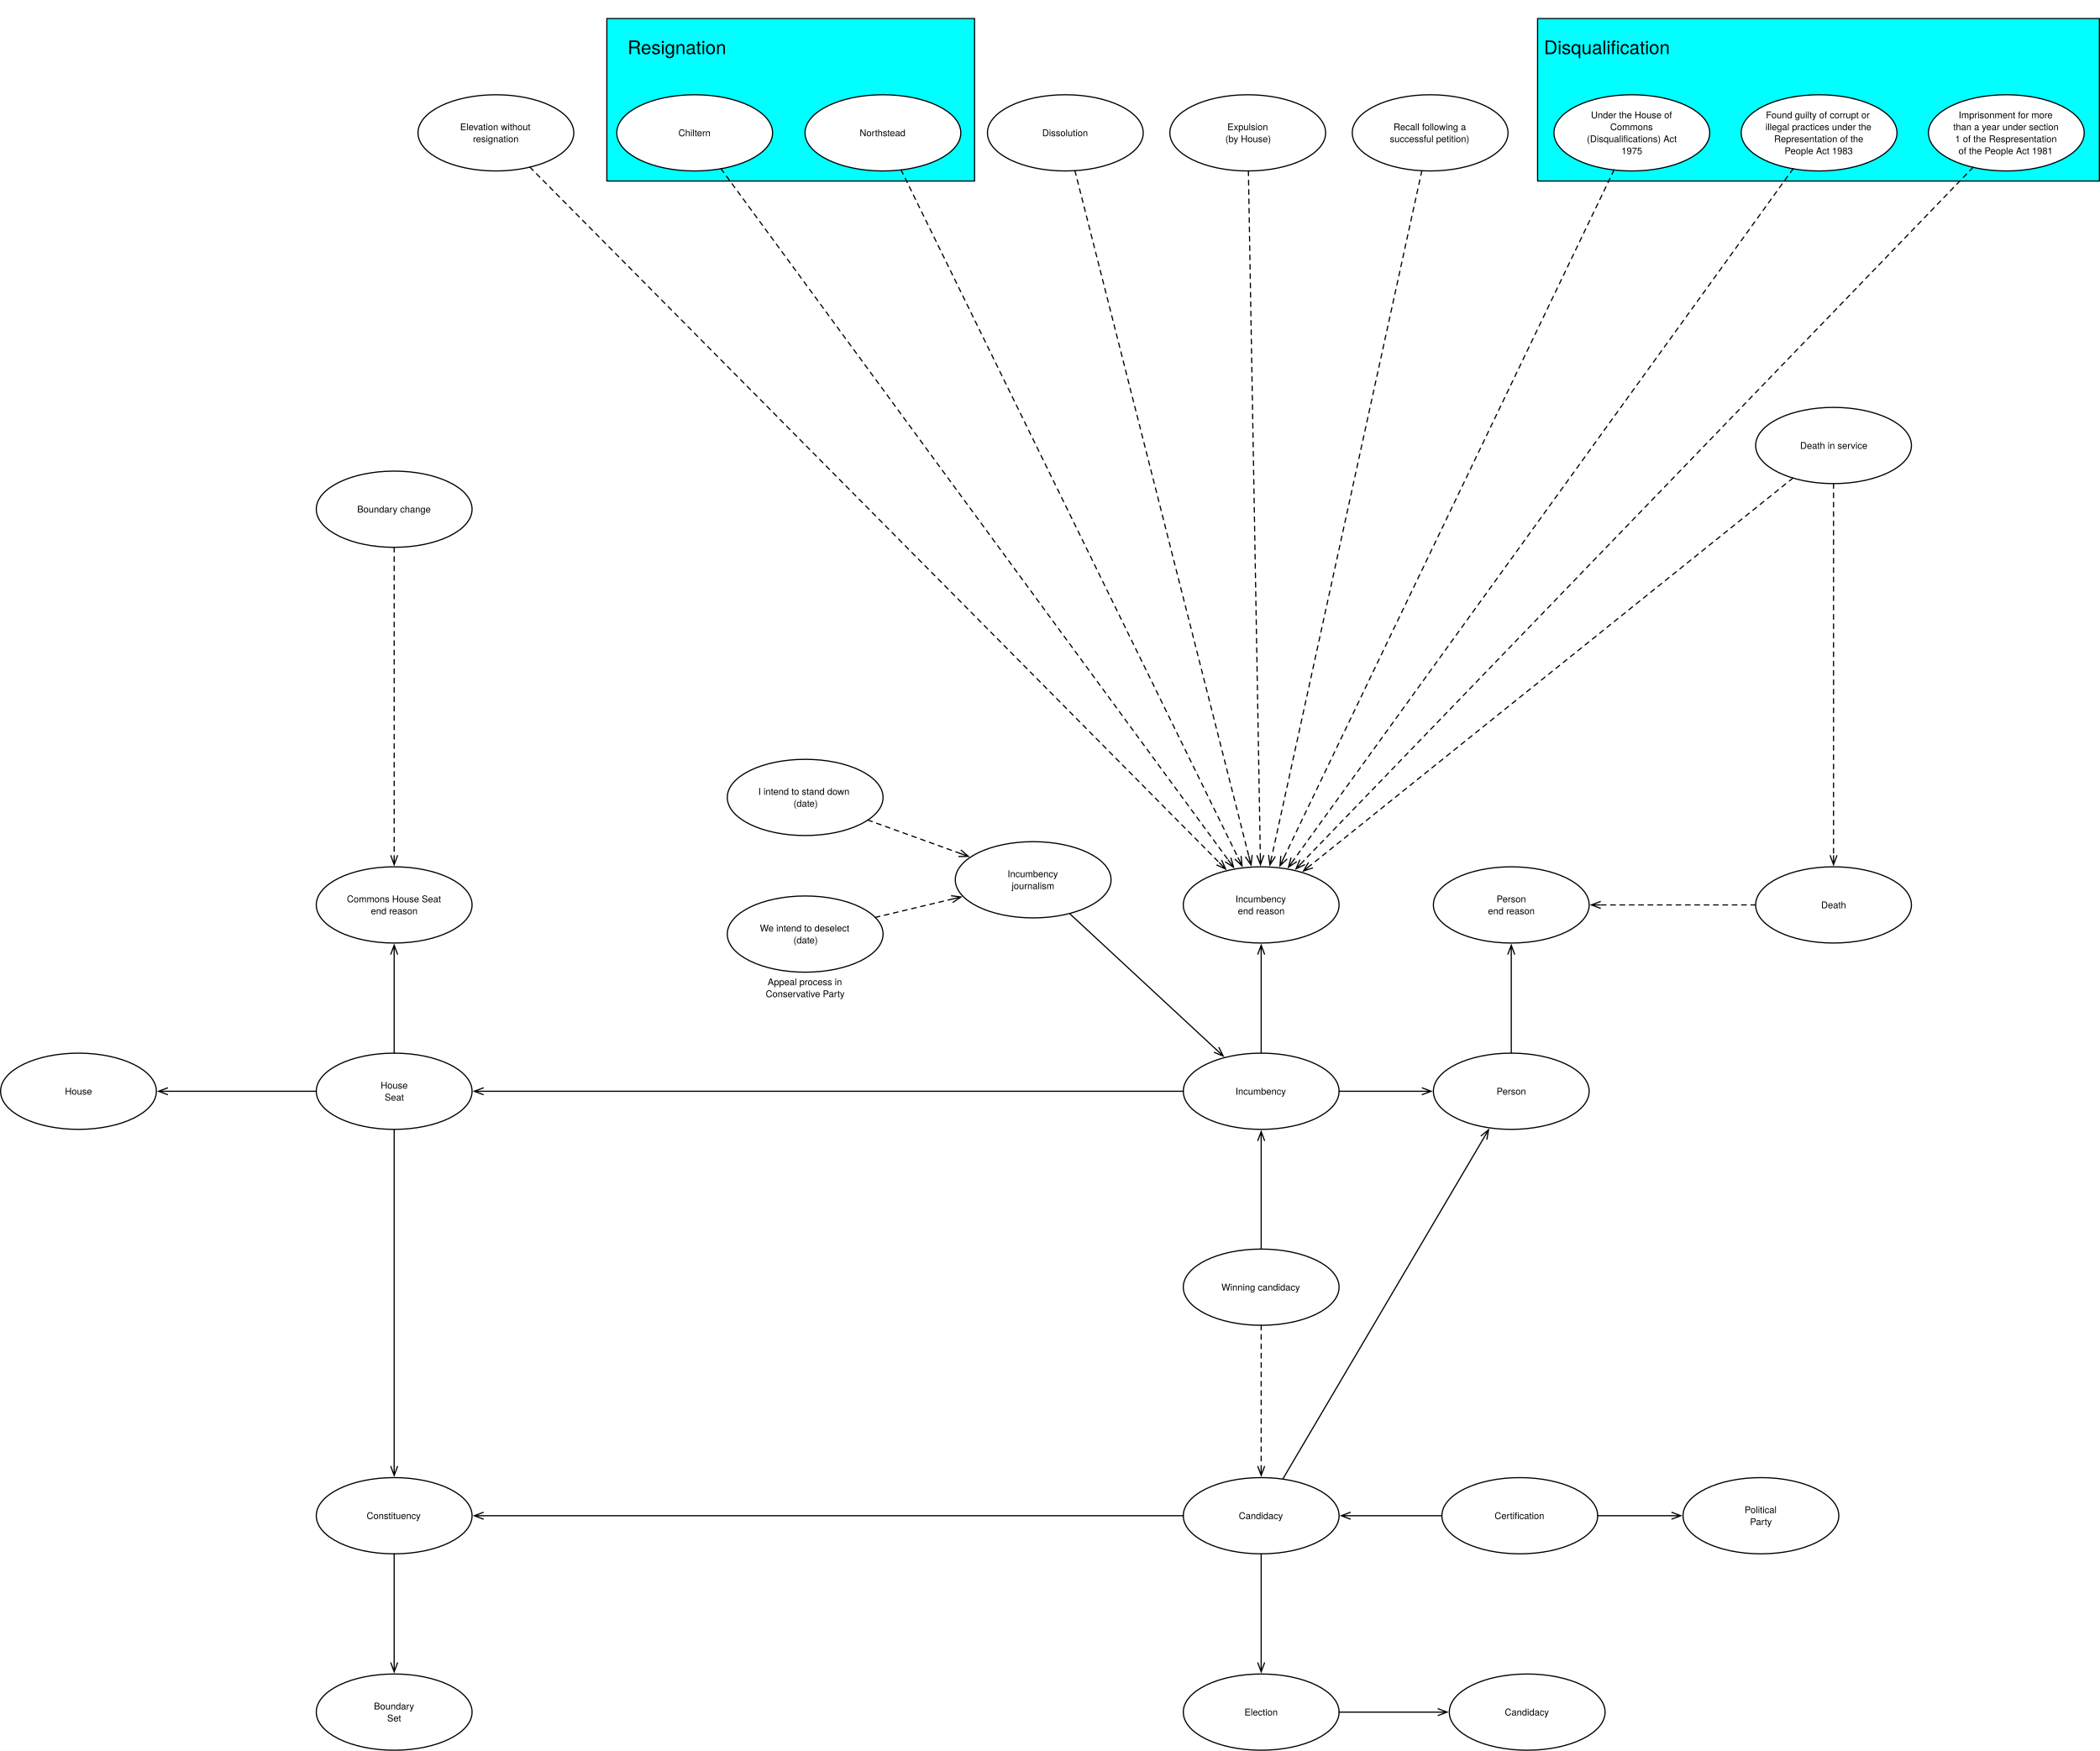
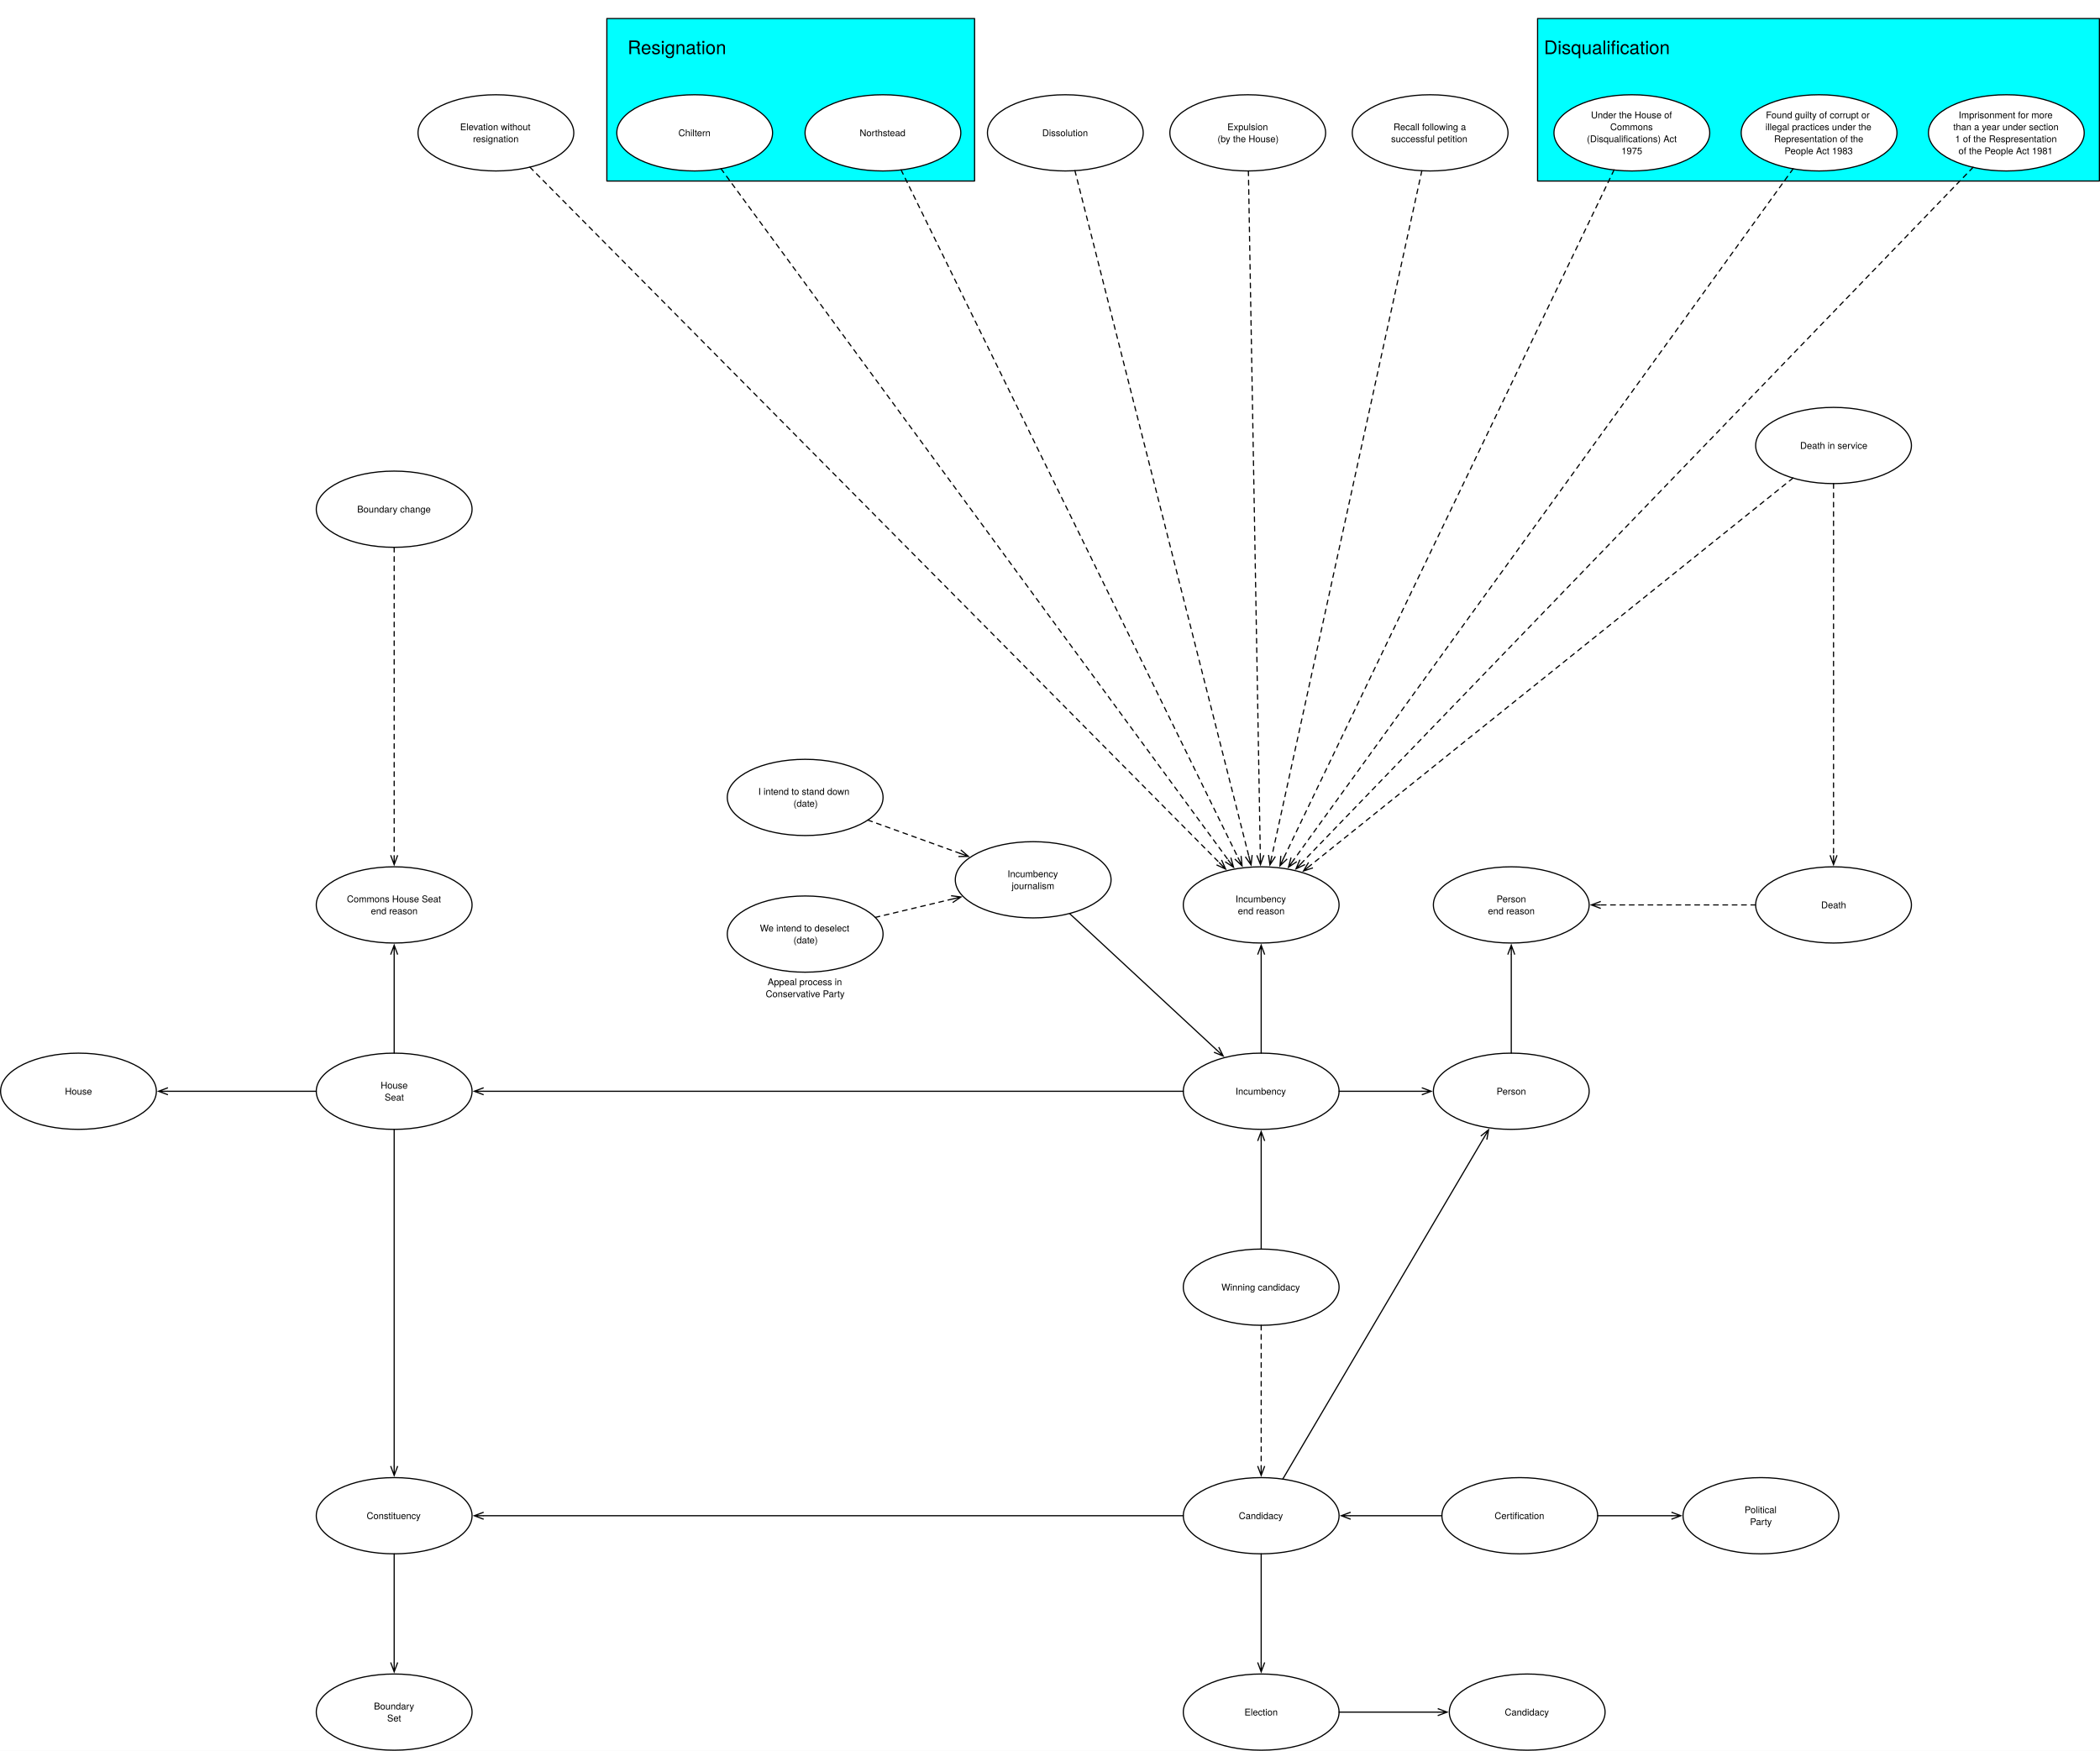
<svg xmlns="http://www.w3.org/2000/svg" version="1.1" viewBox="-846.5 -579 1796 1497.697" width="1796" height="1497.697">
  <defs>
    <marker orient="auto" overflow="visible" markerUnits="strokeWidth" id="StickArrow_Marker" stroke-linejoin="miter" stroke-miterlimit="10" viewBox="-1 -4 10 8" markerWidth="10" markerHeight="8" color="black">
      <g>
        <path d="M 8 0 L 0 0 M 0 -3 L 8 0 L 0 3" fill="none" stroke="currentColor" stroke-width="1" />
      </g>
    </marker>
  </defs>
  <g id="Canvas_1" stroke-opacity="1" stroke-dasharray="none" fill="none" stroke="none" fill-opacity="1">
    <rect fill="white" x="-846.5" y="-579" width="1796" height="1497.697" />
    <g id="Canvas_1_Layer_1">
      <g id="Graphic_76">
        <rect x="468.5" y="-563.148" width="480.5" height="139" fill="aqua" />
        <rect x="468.5" y="-563.148" width="480.5" height="139" stroke="black" stroke-linecap="round" stroke-linejoin="round" stroke-width="1" />
      </g>
      <g id="Graphic_67">
        <rect x="-327.5" y="-563.148" width="314.5" height="139" fill="aqua" />
        <rect x="-327.5" y="-563.148" width="314.5" height="139" stroke="black" stroke-linecap="round" stroke-linejoin="round" stroke-width="1" />
      </g>
      <g id="Graphic_2">
        <ellipse cx="446" cy="354.5" rx="66.614" ry="32.598" fill="white" />
        <ellipse cx="446" cy="354.5" rx="66.614" ry="32.598" stroke="black" stroke-linecap="round" stroke-linejoin="round" stroke-width="1" />
        <text transform="translate(397.7087 349.388)" fill="black">
          <tspan font-family="Helvetica Neue" font-size="8" fill="black" x="35.699" y="8">Person</tspan>
        </text>
      </g>
      <g id="Graphic_4">
        <ellipse cx="232.114" cy="354.5" rx="66.614" ry="32.598" fill="white" />
        <ellipse cx="232.114" cy="354.5" rx="66.614" ry="32.598" stroke="black" stroke-linecap="round" stroke-linejoin="round" stroke-width="1" />
        <text transform="translate(183.8228 349.388)" fill="black">
          <tspan font-family="Helvetica Neue" font-size="8" fill="black" x="26.355" y="8">Incumbency</tspan>
        </text>
      </g>
      <g id="Graphic_5">
        <ellipse cx="-509.386" cy="354.5" rx="66.614" ry="32.598" fill="white" />
        <ellipse cx="-509.386" cy="354.5" rx="66.614" ry="32.598" stroke="black" stroke-linecap="round" stroke-linejoin="round" stroke-width="1" />
        <text transform="translate(-557.6772 344.276)" fill="black">
          <tspan font-family="Helvetica Neue" font-size="8" fill="black" x="36.735" y="8">House</tspan>
          <tspan font-family="Helvetica Neue" font-size="8" fill="black" x="40.143" y="18.224">Seat</tspan>
        </text>
      </g>
      <g id="Graphic_6">
        <ellipse cx="-779.386" cy="354.5" rx="66.614" ry="32.598" fill="white" />
        <ellipse cx="-779.386" cy="354.5" rx="66.614" ry="32.598" stroke="black" stroke-linecap="round" stroke-linejoin="round" stroke-width="1" />
        <text transform="translate(-827.6772 349.388)" fill="black">
          <tspan font-family="Helvetica Neue" font-size="8" fill="black" x="36.735" y="8">House</tspan>
        </text>
      </g>
      <g id="Line_7">
        <line x1="298.728" y1="354.5" x2="369.486" y2="354.5" marker-end="url(#StickArrow_Marker)" stroke="black" stroke-linecap="round" stroke-linejoin="round" stroke-width="1" />
      </g>
      <g id="Line_8">
        <line x1="165.5" y1="354.5" x2="-432.872" y2="354.5" marker-end="url(#StickArrow_Marker)" stroke="black" stroke-linecap="round" stroke-linejoin="round" stroke-width="1" />
      </g>
      <g id="Line_9">
        <line x1="-576" y1="354.5" x2="-702.872" y2="354.5" marker-end="url(#StickArrow_Marker)" stroke="black" stroke-linecap="round" stroke-linejoin="round" stroke-width="1" />
      </g>
      <g id="Graphic_10">
        <ellipse cx="-509.386" cy="717.598" rx="66.614" ry="32.598" fill="white" />
        <ellipse cx="-509.386" cy="717.598" rx="66.614" ry="32.598" stroke="black" stroke-linecap="round" stroke-linejoin="round" stroke-width="1" />
        <text transform="translate(-557.6772 712.4864)" fill="black">
          <tspan font-family="Helvetica Neue" font-size="8" fill="black" x="24.731" y="8">Constituency</tspan>
        </text>
      </g>
      <g id="Line_11">
        <line x1="-509.386" y1="387.098" x2="-509.386" y2="675.1" marker-end="url(#StickArrow_Marker)" stroke="black" stroke-linecap="round" stroke-linejoin="round" stroke-width="1" />
      </g>
      <g id="Graphic_12">
        <ellipse cx="-509.386" cy="885.598" rx="66.614" ry="32.598" fill="white" />
        <ellipse cx="-509.386" cy="885.598" rx="66.614" ry="32.598" stroke="black" stroke-linecap="round" stroke-linejoin="round" stroke-width="1" />
        <text transform="translate(-557.6772 875.3744)" fill="black">
          <tspan font-family="Helvetica Neue" font-size="8" fill="black" x="30.955" y="8">Boundary</tspan>
          <tspan font-family="Helvetica Neue" font-size="8" fill="black" x="42.291" y="18.224">Set</tspan>
        </text>
      </g>
      <g id="Line_13">
        <line x1="-509.386" y1="750.197" x2="-509.386" y2="843.1" marker-end="url(#StickArrow_Marker)" stroke="black" stroke-linecap="round" stroke-linejoin="round" stroke-width="1" />
      </g>
      <g id="Graphic_16">
        <ellipse cx="232.114" cy="522.098" rx="66.614" ry="32.598" fill="white" />
        <ellipse cx="232.114" cy="522.098" rx="66.614" ry="32.598" stroke="black" stroke-linecap="round" stroke-linejoin="round" stroke-width="1" />
        <text transform="translate(183.8228 516.9864)" fill="black">
          <tspan font-family="Helvetica Neue" font-size="8" fill="black" x="14.283" y="8">Winning candidacy</tspan>
        </text>
      </g>
      <g id="Line_17">
        <line x1="232.114" y1="554.697" x2="232.114" y2="675.1" marker-end="url(#StickArrow_Marker)" stroke="black" stroke-linecap="round" stroke-linejoin="round" stroke-dasharray="4.0,4.0" stroke-width="1" />
      </g>
      <g id="Line_18">
        <line x1="232.114" y1="489.5" x2="232.114" y2="396.998" marker-end="url(#StickArrow_Marker)" stroke="black" stroke-linecap="round" stroke-linejoin="round" stroke-width="1" />
      </g>
      <g id="Graphic_20">
        <ellipse cx="232.114" cy="195.098" rx="66.614" ry="32.598" fill="white" />
        <ellipse cx="232.114" cy="195.098" rx="66.614" ry="32.598" stroke="black" stroke-linecap="round" stroke-linejoin="round" stroke-width="1" />
        <text transform="translate(183.8228 184.8744)" fill="black">
          <tspan font-family="Helvetica Neue" font-size="8" fill="black" x="26.355" y="8">Incumbency</tspan>
          <tspan font-family="Helvetica Neue" font-size="8" fill="black" x="28.359" y="18.224">end reason</tspan>
        </text>
      </g>
      <g id="Line_21">
        <line x1="232.114" y1="321.902" x2="232.114" y2="237.597" marker-end="url(#StickArrow_Marker)" stroke="black" stroke-linecap="round" stroke-linejoin="round" stroke-width="1" />
      </g>
      <g id="Graphic_22">
        <ellipse cx="-252.386" cy="-465.352" rx="66.614" ry="32.598" fill="white" />
        <ellipse cx="-252.386" cy="-465.352" rx="66.614" ry="32.598" stroke="black" stroke-linecap="round" stroke-linejoin="round" stroke-width="1" />
        <text transform="translate(-300.6772 -470.4644)" fill="black">
          <tspan font-family="Helvetica Neue" font-size="8" fill="black" x="34.367" y="8">Chiltern</tspan>
        </text>
      </g>
      <g id="Line_24">
        <line x1="-229.873" y1="-434.664" x2="203.746" y2="156.427" marker-end="url(#StickArrow_Marker)" stroke="black" stroke-linecap="round" stroke-linejoin="round" stroke-dasharray="4.0,4.0" stroke-width="1" />
      </g>
      <g id="Graphic_25">
        <ellipse cx="-91.386" cy="-465.352" rx="66.614" ry="32.598" fill="white" />
        <ellipse cx="-91.386" cy="-465.352" rx="66.614" ry="32.598" stroke="black" stroke-linecap="round" stroke-linejoin="round" stroke-width="1" />
        <text transform="translate(-139.6772 -470.4644)" fill="black">
          <tspan font-family="Helvetica Neue" font-size="8" fill="black" x="28.363" y="8">Northstead</tspan>
        </text>
      </g>
      <g id="Line_26">
        <line x1="-75.856" y1="-433.647" x2="212.23" y2="154.503" marker-end="url(#StickArrow_Marker)" stroke="black" stroke-linecap="round" stroke-linejoin="round" stroke-dasharray="4.0,4.0" stroke-width="1" />
      </g>
      <g id="Graphic_27">
        <ellipse cx="64.614" cy="-465.352" rx="66.614" ry="32.598" fill="white" />
        <ellipse cx="64.614" cy="-465.352" rx="66.614" ry="32.598" stroke="black" stroke-linecap="round" stroke-linejoin="round" stroke-width="1" />
        <text transform="translate(16.32284 -470.4644)" fill="black">
          <tspan font-family="Helvetica Neue" font-size="8" fill="black" x="28.511" y="8">Dissolution</tspan>
        </text>
      </g>
      <g id="Line_28">
        <line x1="72.819" y1="-433.001" x2="221.476" y2="153.151" marker-end="url(#StickArrow_Marker)" stroke="black" stroke-linecap="round" stroke-linejoin="round" stroke-dasharray="4.0,4.0" stroke-width="1" />
      </g>
      <g id="Graphic_29">
        <ellipse cx="220.614" cy="-465.352" rx="66.614" ry="32.598" fill="white" />
        <ellipse cx="220.614" cy="-465.352" rx="66.614" ry="32.598" stroke="black" stroke-linecap="round" stroke-linejoin="round" stroke-width="1" />
        <text transform="translate(172.3228 -475.5764)" fill="black">
          <tspan font-family="Helvetica Neue" font-size="8" fill="black" x="30.883" y="8">Expulsion</tspan>
-           <tspan font-family="Helvetica Neue" font-size="8" fill="black" x="29.179" y="18.224">(by House)</tspan>
+           <tspan font-family="Helvetica Neue" font-size="8" fill="black" x="22.435" y="18.224">(by the House)</tspan>
        </text>
      </g>
      <g id="Line_30">
        <line x1="221.182" y1="-432.755" x2="231.374" y2="152.603" marker-end="url(#StickArrow_Marker)" stroke="black" stroke-linecap="round" stroke-linejoin="round" stroke-dasharray="4.0,4.0" stroke-width="1" />
      </g>
      <g id="Graphic_31">
        <ellipse cx="549.114" cy="-465.352" rx="66.614" ry="32.598" fill="white" />
        <ellipse cx="549.114" cy="-465.352" rx="66.614" ry="32.598" stroke="black" stroke-linecap="round" stroke-linejoin="round" stroke-width="1" />
        <text transform="translate(500.8228 -485.8004)" fill="black">
          <tspan font-family="Helvetica Neue" font-size="8" fill="black" x="13.323" y="8">Under the House of </tspan>
          <tspan font-family="Helvetica Neue" font-size="8" fill="black" x="29.763" y="18.224">Commons </tspan>
          <tspan font-family="Helvetica Neue" font-size="8" fill="black" x="9.847" y="28.448">(Disqualifications) Act </tspan>
          <tspan font-family="Helvetica Neue" font-size="8" fill="black" x="39.395" y="38.672">1975</tspan>
        </text>
      </g>
      <g id="Line_32">
        <line x1="533.88" y1="-433.613" x2="251.632" y2="154.434" marker-end="url(#StickArrow_Marker)" stroke="black" stroke-linecap="round" stroke-linejoin="round" stroke-dasharray="4.0,4.0" stroke-width="1" />
      </g>
      <g id="Graphic_33">
        <ellipse cx="376.614" cy="-465.352" rx="66.614" ry="32.598" fill="white" />
        <ellipse cx="376.614" cy="-465.352" rx="66.614" ry="32.598" stroke="black" stroke-linecap="round" stroke-linejoin="round" stroke-width="1" />
        <text transform="translate(328.3228 -475.5764)" fill="black">
          <tspan font-family="Helvetica Neue" font-size="8" fill="black" x="16.967" y="8">Recall following a </tspan>
-           <tspan font-family="Helvetica Neue" font-size="8" fill="black" x="13.843" y="18.224">successful petition)</tspan>
+           <tspan font-family="Helvetica Neue" font-size="8" fill="black" x="14.879" y="18.224">successful petition</tspan>
        </text>
      </g>
      <g id="Line_34">
        <line x1="369.522" y1="-432.938" x2="241.322" y2="153.013" marker-end="url(#StickArrow_Marker)" stroke="black" stroke-linecap="round" stroke-linejoin="round" stroke-dasharray="4.0,4.0" stroke-width="1" />
      </g>
      <g id="Graphic_35">
        <ellipse cx="709.25" cy="-465.352" rx="66.614" ry="32.598" fill="white" />
        <ellipse cx="709.25" cy="-465.352" rx="66.614" ry="32.598" stroke="black" stroke-linecap="round" stroke-linejoin="round" stroke-width="1" />
        <text transform="translate(660.9587 -485.8004)" fill="black">
          <tspan font-family="Helvetica Neue" font-size="8" fill="black" x="2.803" y="8">Found guilty of corrupt or </tspan>
          <tspan font-family="Helvetica Neue" font-size="8" fill="black" x="2.435" y="18.224">illegal practices under the </tspan>
          <tspan font-family="Helvetica Neue" font-size="8" fill="black" x="9.839" y="28.448">Representation of the </tspan>
          <tspan font-family="Helvetica Neue" font-size="8" fill="black" x="18.727" y="38.672">People Act 1983</tspan>
        </text>
      </g>
      <g id="Line_36">
        <line x1="687.041" y1="-434.611" x2="260.12" y2="156.332" marker-end="url(#StickArrow_Marker)" stroke="black" stroke-linecap="round" stroke-linejoin="round" stroke-dasharray="4.0,4.0" stroke-width="1" />
      </g>
      <g id="Graphic_44">
        <ellipse cx="232.114" cy="717.598" rx="66.614" ry="32.598" fill="white" />
        <ellipse cx="232.114" cy="717.598" rx="66.614" ry="32.598" stroke="black" stroke-linecap="round" stroke-linejoin="round" stroke-width="1" />
        <text transform="translate(183.8228 712.4864)" fill="black">
          <tspan font-family="Helvetica Neue" font-size="8" fill="black" x="29.103" y="8">Candidacy</tspan>
        </text>
      </g>
      <g id="Line_45">
        <line x1="165.5" y1="717.598" x2="-432.872" y2="717.598" marker-end="url(#StickArrow_Marker)" stroke="black" stroke-linecap="round" stroke-linejoin="round" stroke-width="1" />
      </g>
      <g id="Graphic_46">
        <ellipse cx="659.509" cy="717.598" rx="66.614" ry="32.598" fill="white" />
        <ellipse cx="659.509" cy="717.598" rx="66.614" ry="32.598" stroke="black" stroke-linecap="round" stroke-linejoin="round" stroke-width="1" />
        <text transform="translate(611.2178 707.3744)" fill="black">
          <tspan font-family="Helvetica Neue" font-size="8" fill="black" x="34.295" y="8">Political</tspan>
          <tspan font-family="Helvetica Neue" font-size="8" fill="black" x="38.959" y="18.224">Party</tspan>
        </text>
      </g>
      <g id="Graphic_47">
        <ellipse cx="453.281" cy="717.598" rx="66.614" ry="32.598" fill="white" />
        <ellipse cx="453.281" cy="717.598" rx="66.614" ry="32.598" stroke="black" stroke-linecap="round" stroke-linejoin="round" stroke-width="1" />
        <text transform="translate(404.9895 712.4864)" fill="black">
          <tspan font-family="Helvetica Neue" font-size="8" fill="black" x="26.739" y="8">Certification</tspan>
        </text>
      </g>
      <g id="Line_48">
        <line x1="386.667" y1="717.598" x2="308.628" y2="717.598" marker-end="url(#StickArrow_Marker)" stroke="black" stroke-linecap="round" stroke-linejoin="round" stroke-width="1" />
      </g>
      <g id="Line_49">
        <line x1="519.895" y1="717.598" x2="582.995" y2="717.598" marker-end="url(#StickArrow_Marker)" stroke="black" stroke-linecap="round" stroke-linejoin="round" stroke-width="1" />
      </g>
      <g id="Line_50">
        <line x1="250.569" y1="686.27" x2="422.521" y2="394.359" marker-end="url(#StickArrow_Marker)" stroke="black" stroke-linecap="round" stroke-linejoin="round" stroke-width="1" />
      </g>
      <g id="Graphic_51">
        <ellipse cx="232.114" cy="885.598" rx="66.614" ry="32.598" fill="white" />
        <ellipse cx="232.114" cy="885.598" rx="66.614" ry="32.598" stroke="black" stroke-linecap="round" stroke-linejoin="round" stroke-width="1" />
        <text transform="translate(183.8228 880.4864)" fill="black">
          <tspan font-family="Helvetica Neue" font-size="8" fill="black" x="33.995" y="8">Election</tspan>
        </text>
      </g>
      <g id="Line_52">
        <line x1="232.114" y1="750.197" x2="232.114" y2="843.1" marker-end="url(#StickArrow_Marker)" stroke="black" stroke-linecap="round" stroke-linejoin="round" stroke-width="1" />
      </g>
      <g id="Graphic_54">
        <ellipse cx="459.614" cy="885.598" rx="66.614" ry="32.598" fill="white" />
        <ellipse cx="459.614" cy="885.598" rx="66.614" ry="32.598" stroke="black" stroke-linecap="round" stroke-linejoin="round" stroke-width="1" />
        <text transform="translate(411.3228 880.4864)" fill="black">
          <tspan font-family="Helvetica Neue" font-size="8" fill="black" x="29.103" y="8">Candidacy</tspan>
        </text>
      </g>
      <g id="Line_55">
        <line x1="298.728" y1="885.598" x2="383.1" y2="885.598" marker-end="url(#StickArrow_Marker)" stroke="black" stroke-linecap="round" stroke-linejoin="round" stroke-width="1" />
      </g>
      <g id="Graphic_56">
        <ellipse cx="37.114" cy="173.598" rx="66.614" ry="32.598" fill="white" />
        <ellipse cx="37.114" cy="173.598" rx="66.614" ry="32.598" stroke="black" stroke-linecap="round" stroke-linejoin="round" stroke-width="1" />
        <text transform="translate(-11.17717 163.3744)" fill="black">
          <tspan font-family="Helvetica Neue" font-size="8" fill="black" x="26.355" y="8">Incumbency</tspan>
          <tspan font-family="Helvetica Neue" font-size="8" fill="black" x="29.919" y="18.224">journalism</tspan>
        </text>
      </g>
      <g id="Line_57">
        <line x1="68.202" y1="202.439" x2="193.768" y2="318.926" marker-end="url(#StickArrow_Marker)" stroke="black" stroke-linecap="round" stroke-linejoin="round" stroke-width="1" />
      </g>
      <g id="Graphic_58">
        <ellipse cx="-157.886" cy="103.148" rx="66.614" ry="32.598" fill="white" />
        <ellipse cx="-157.886" cy="103.148" rx="66.614" ry="32.598" stroke="black" stroke-linecap="round" stroke-linejoin="round" stroke-width="1" />
        <text transform="translate(-206.1772 92.92364)" fill="black">
          <tspan font-family="Helvetica Neue" font-size="8" fill="black" x="8.207" y="8">I intend to stand down </tspan>
          <tspan font-family="Helvetica Neue" font-size="8" fill="black" x="38.291" y="18.224">(date)</tspan>
        </text>
      </g>
      <g id="Line_59">
        <line x1="-104.287" y1="122.512" x2="-25.795" y2="150.87" marker-end="url(#StickArrow_Marker)" stroke="black" stroke-linecap="round" stroke-linejoin="round" stroke-dasharray="4.0,4.0" stroke-width="1" />
      </g>
      <g id="Graphic_60">
        <ellipse cx="-157.886" cy="220.049" rx="66.614" ry="32.598" fill="white" />
        <ellipse cx="-157.886" cy="220.049" rx="66.614" ry="32.598" stroke="black" stroke-linecap="round" stroke-linejoin="round" stroke-width="1" />
        <text transform="translate(-206.1772 209.8252)" fill="black">
          <tspan font-family="Helvetica Neue" font-size="8" fill="black" x="9.547" y="8">We intend to deselect </tspan>
          <tspan font-family="Helvetica Neue" font-size="8" fill="black" x="38.291" y="18.224">(date)</tspan>
        </text>
      </g>
      <g id="Line_61">
        <line x1="-97.975" y1="205.778" x2="-32.428" y2="190.164" marker-end="url(#StickArrow_Marker)" stroke="black" stroke-linecap="round" stroke-linejoin="round" stroke-dasharray="4.0,4.0" stroke-width="1" />
      </g>
      <g id="Graphic_62">
        <text transform="translate(-212.8858 255.8006)" fill="black">
          <tspan font-family="Helvetica Neue" font-size="8" fill="black" x="22.92" y="8">Appeal process in </tspan>
          <tspan font-family="Helvetica Neue" font-size="8" fill="black" x="21.224" y="18.224">Conservative Party</tspan>
        </text>
      </g>
      <g id="Graphic_65">
        <ellipse cx="-422.386" cy="-465.352" rx="66.614" ry="32.598" fill="white" />
        <ellipse cx="-422.386" cy="-465.352" rx="66.614" ry="32.598" stroke="black" stroke-linecap="round" stroke-linejoin="round" stroke-width="1" />
        <text transform="translate(-470.6772 -475.5764)" fill="black">
          <tspan font-family="Helvetica Neue" font-size="8" fill="black" x="17.699" y="8">Elevation without </tspan>
          <tspan font-family="Helvetica Neue" font-size="8" fill="black" x="28.659" y="18.224">resignation</tspan>
        </text>
      </g>
      <g id="Line_66">
        <line x1="-393.311" y1="-436.013" x2="196.071" y2="158.727" marker-end="url(#StickArrow_Marker)" stroke="black" stroke-linecap="round" stroke-linejoin="round" stroke-dasharray="4.0,4.0" stroke-width="1" />
      </g>
      <g id="Graphic_68">
        <text transform="translate(-322.5 -547.6994)" fill="black">
          <tspan font-family="Helvetica Neue" font-size="16" fill="black" x="12.776" y="15">Resignation</tspan>
        </text>
      </g>
      <g id="Graphic_69">
        <ellipse cx="446" cy="195.098" rx="66.614" ry="32.598" fill="white" />
        <ellipse cx="446" cy="195.098" rx="66.614" ry="32.598" stroke="black" stroke-linecap="round" stroke-linejoin="round" stroke-width="1" />
        <text transform="translate(397.7087 184.8744)" fill="black">
          <tspan font-family="Helvetica Neue" font-size="8" fill="black" x="35.699" y="8">Person</tspan>
          <tspan font-family="Helvetica Neue" font-size="8" fill="black" x="28.359" y="18.224">end reason</tspan>
        </text>
      </g>
      <g id="Line_70">
        <line x1="446" y1="321.902" x2="446" y2="237.597" marker-end="url(#StickArrow_Marker)" stroke="black" stroke-linecap="round" stroke-linejoin="round" stroke-width="1" />
      </g>
      <g id="Graphic_71">
        <ellipse cx="721.614" cy="-197.902" rx="66.614" ry="32.598" fill="white" />
        <ellipse cx="721.614" cy="-197.902" rx="66.614" ry="32.598" stroke="black" stroke-linecap="round" stroke-linejoin="round" stroke-width="1" />
        <text transform="translate(673.3228 -203.0136)" fill="black">
          <tspan font-family="Helvetica Neue" font-size="8" fill="black" x="19.695" y="8">Death in service</tspan>
        </text>
      </g>
      <g id="Line_72">
        <line x1="655" y1="195.098" x2="522.514" y2="195.098" marker-end="url(#StickArrow_Marker)" stroke="black" stroke-linecap="round" stroke-linejoin="round" stroke-dasharray="4.0,4.0" stroke-width="1" />
      </g>
      <g id="Line_73">
        <line x1="686.936" y1="-170.06" x2="274.512" y2="161.059" marker-end="url(#StickArrow_Marker)" stroke="black" stroke-linecap="round" stroke-linejoin="round" stroke-dasharray="4.0,4.0" stroke-width="1" />
      </g>
      <g id="Graphic_74">
        <ellipse cx="721.614" cy="195.098" rx="66.614" ry="32.598" fill="white" />
        <ellipse cx="721.614" cy="195.098" rx="66.614" ry="32.598" stroke="black" stroke-linecap="round" stroke-linejoin="round" stroke-width="1" />
        <text transform="translate(673.3228 189.9864)" fill="black">
          <tspan font-family="Helvetica Neue" font-size="8" fill="black" x="37.695" y="8">Death</tspan>
        </text>
      </g>
      <g id="Line_75">
        <line x1="721.614" y1="-165.303" x2="721.614" y2="152.6" marker-end="url(#StickArrow_Marker)" stroke="black" stroke-linecap="round" stroke-linejoin="round" stroke-dasharray="4.0,4.0" stroke-width="1" />
      </g>
      <g id="Graphic_77">
        <text transform="translate(473.5 -547.6994)" fill="black">
          <tspan font-family="Helvetica Neue" font-size="16" fill="black" x=".48" y="15">Disqualification</tspan>
        </text>
      </g>
      <g id="Graphic_78">
        <ellipse cx="-509.386" cy="195.098" rx="66.614" ry="32.598" fill="white" />
        <ellipse cx="-509.386" cy="195.098" rx="66.614" ry="32.598" stroke="black" stroke-linecap="round" stroke-linejoin="round" stroke-width="1" />
        <text transform="translate(-557.6772 184.8744)" fill="black">
          <tspan font-family="Helvetica Neue" font-size="8" fill="black" x="7.835" y="8">Commons House Seat </tspan>
          <tspan font-family="Helvetica Neue" font-size="8" fill="black" x="28.359" y="18.224">end reason </tspan>
        </text>
      </g>
      <g id="Line_79">
        <line x1="-509.386" y1="321.902" x2="-509.386" y2="237.597" marker-end="url(#StickArrow_Marker)" stroke="black" stroke-linecap="round" stroke-linejoin="round" stroke-width="1" />
      </g>
      <g id="Graphic_80">
        <ellipse cx="-509.386" cy="-143.402" rx="66.614" ry="32.598" fill="white" />
        <ellipse cx="-509.386" cy="-143.402" rx="66.614" ry="32.598" stroke="black" stroke-linecap="round" stroke-linejoin="round" stroke-width="1" />
        <text transform="translate(-557.6772 -148.5136)" fill="black">
          <tspan font-family="Helvetica Neue" font-size="8" fill="black" x="16.655" y="8">Boundary change</tspan>
        </text>
      </g>
      <g id="Line_81">
        <line x1="-509.386" y1="-110.803" x2="-509.386" y2="152.6" marker-end="url(#StickArrow_Marker)" stroke="black" stroke-linecap="round" stroke-linejoin="round" stroke-dasharray="4.0,4.0" stroke-width="1" />
      </g>
      <g id="Graphic_83">
        <ellipse cx="869.386" cy="-465.352" rx="66.614" ry="32.598" fill="white" />
        <ellipse cx="869.386" cy="-465.352" rx="66.614" ry="32.598" stroke="black" stroke-linecap="round" stroke-linejoin="round" stroke-width="1" />
        <text transform="translate(821.0945 -485.8004)" fill="black">
          <tspan font-family="Helvetica Neue" font-size="8" fill="black" x="7.535" y="8">Imprisonment for more </tspan>
          <tspan font-family="Helvetica Neue" font-size="8" fill="black" x="2.947" y="18.224">than a year under section </tspan>
          <tspan font-family="Helvetica Neue" font-size="8" fill="black" x="4.503" y="28.448">1 of the Respresentation </tspan>
          <tspan font-family="Helvetica Neue" font-size="8" fill="black" x="7.391" y="38.672">of the People Act 1981</tspan>
        </text>
      </g>
      <g id="Line_84">
        <line x1="840.935" y1="-435.867" x2="267.439" y2="158.489" marker-end="url(#StickArrow_Marker)" stroke="black" stroke-linecap="round" stroke-linejoin="round" stroke-dasharray="4.0,4.0" stroke-width="1" />
      </g>
    </g>
  </g>
</svg>
